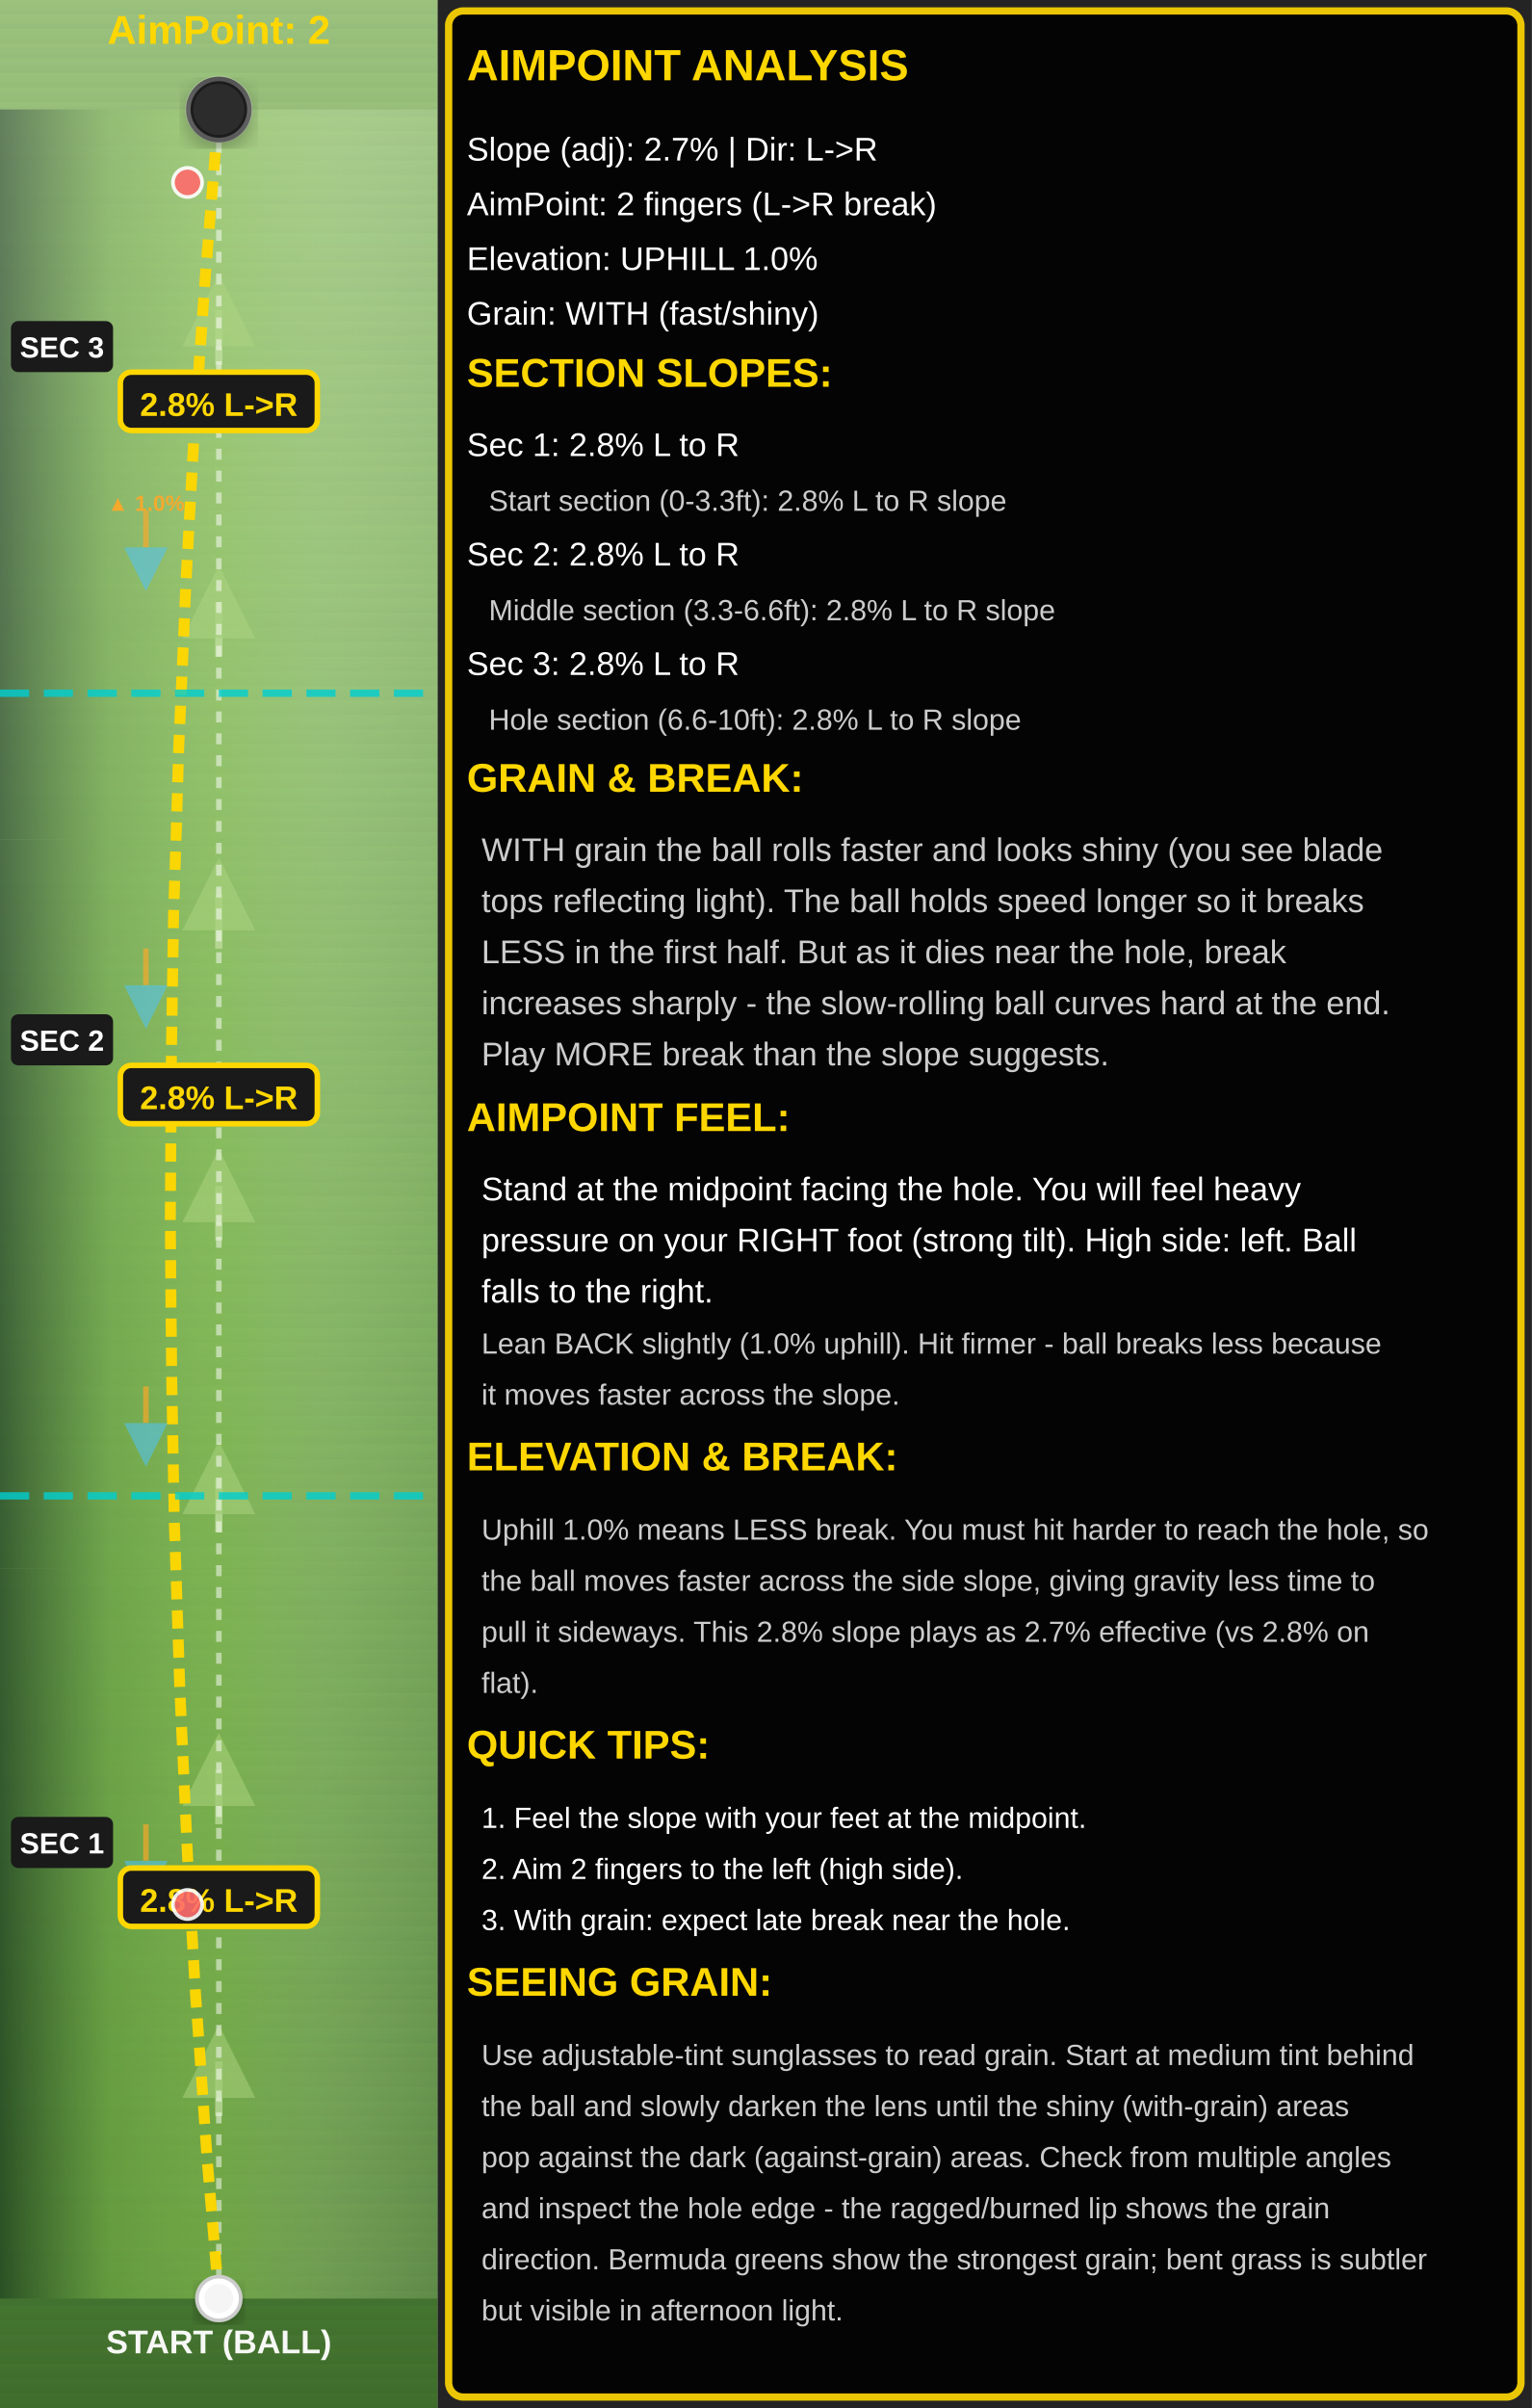
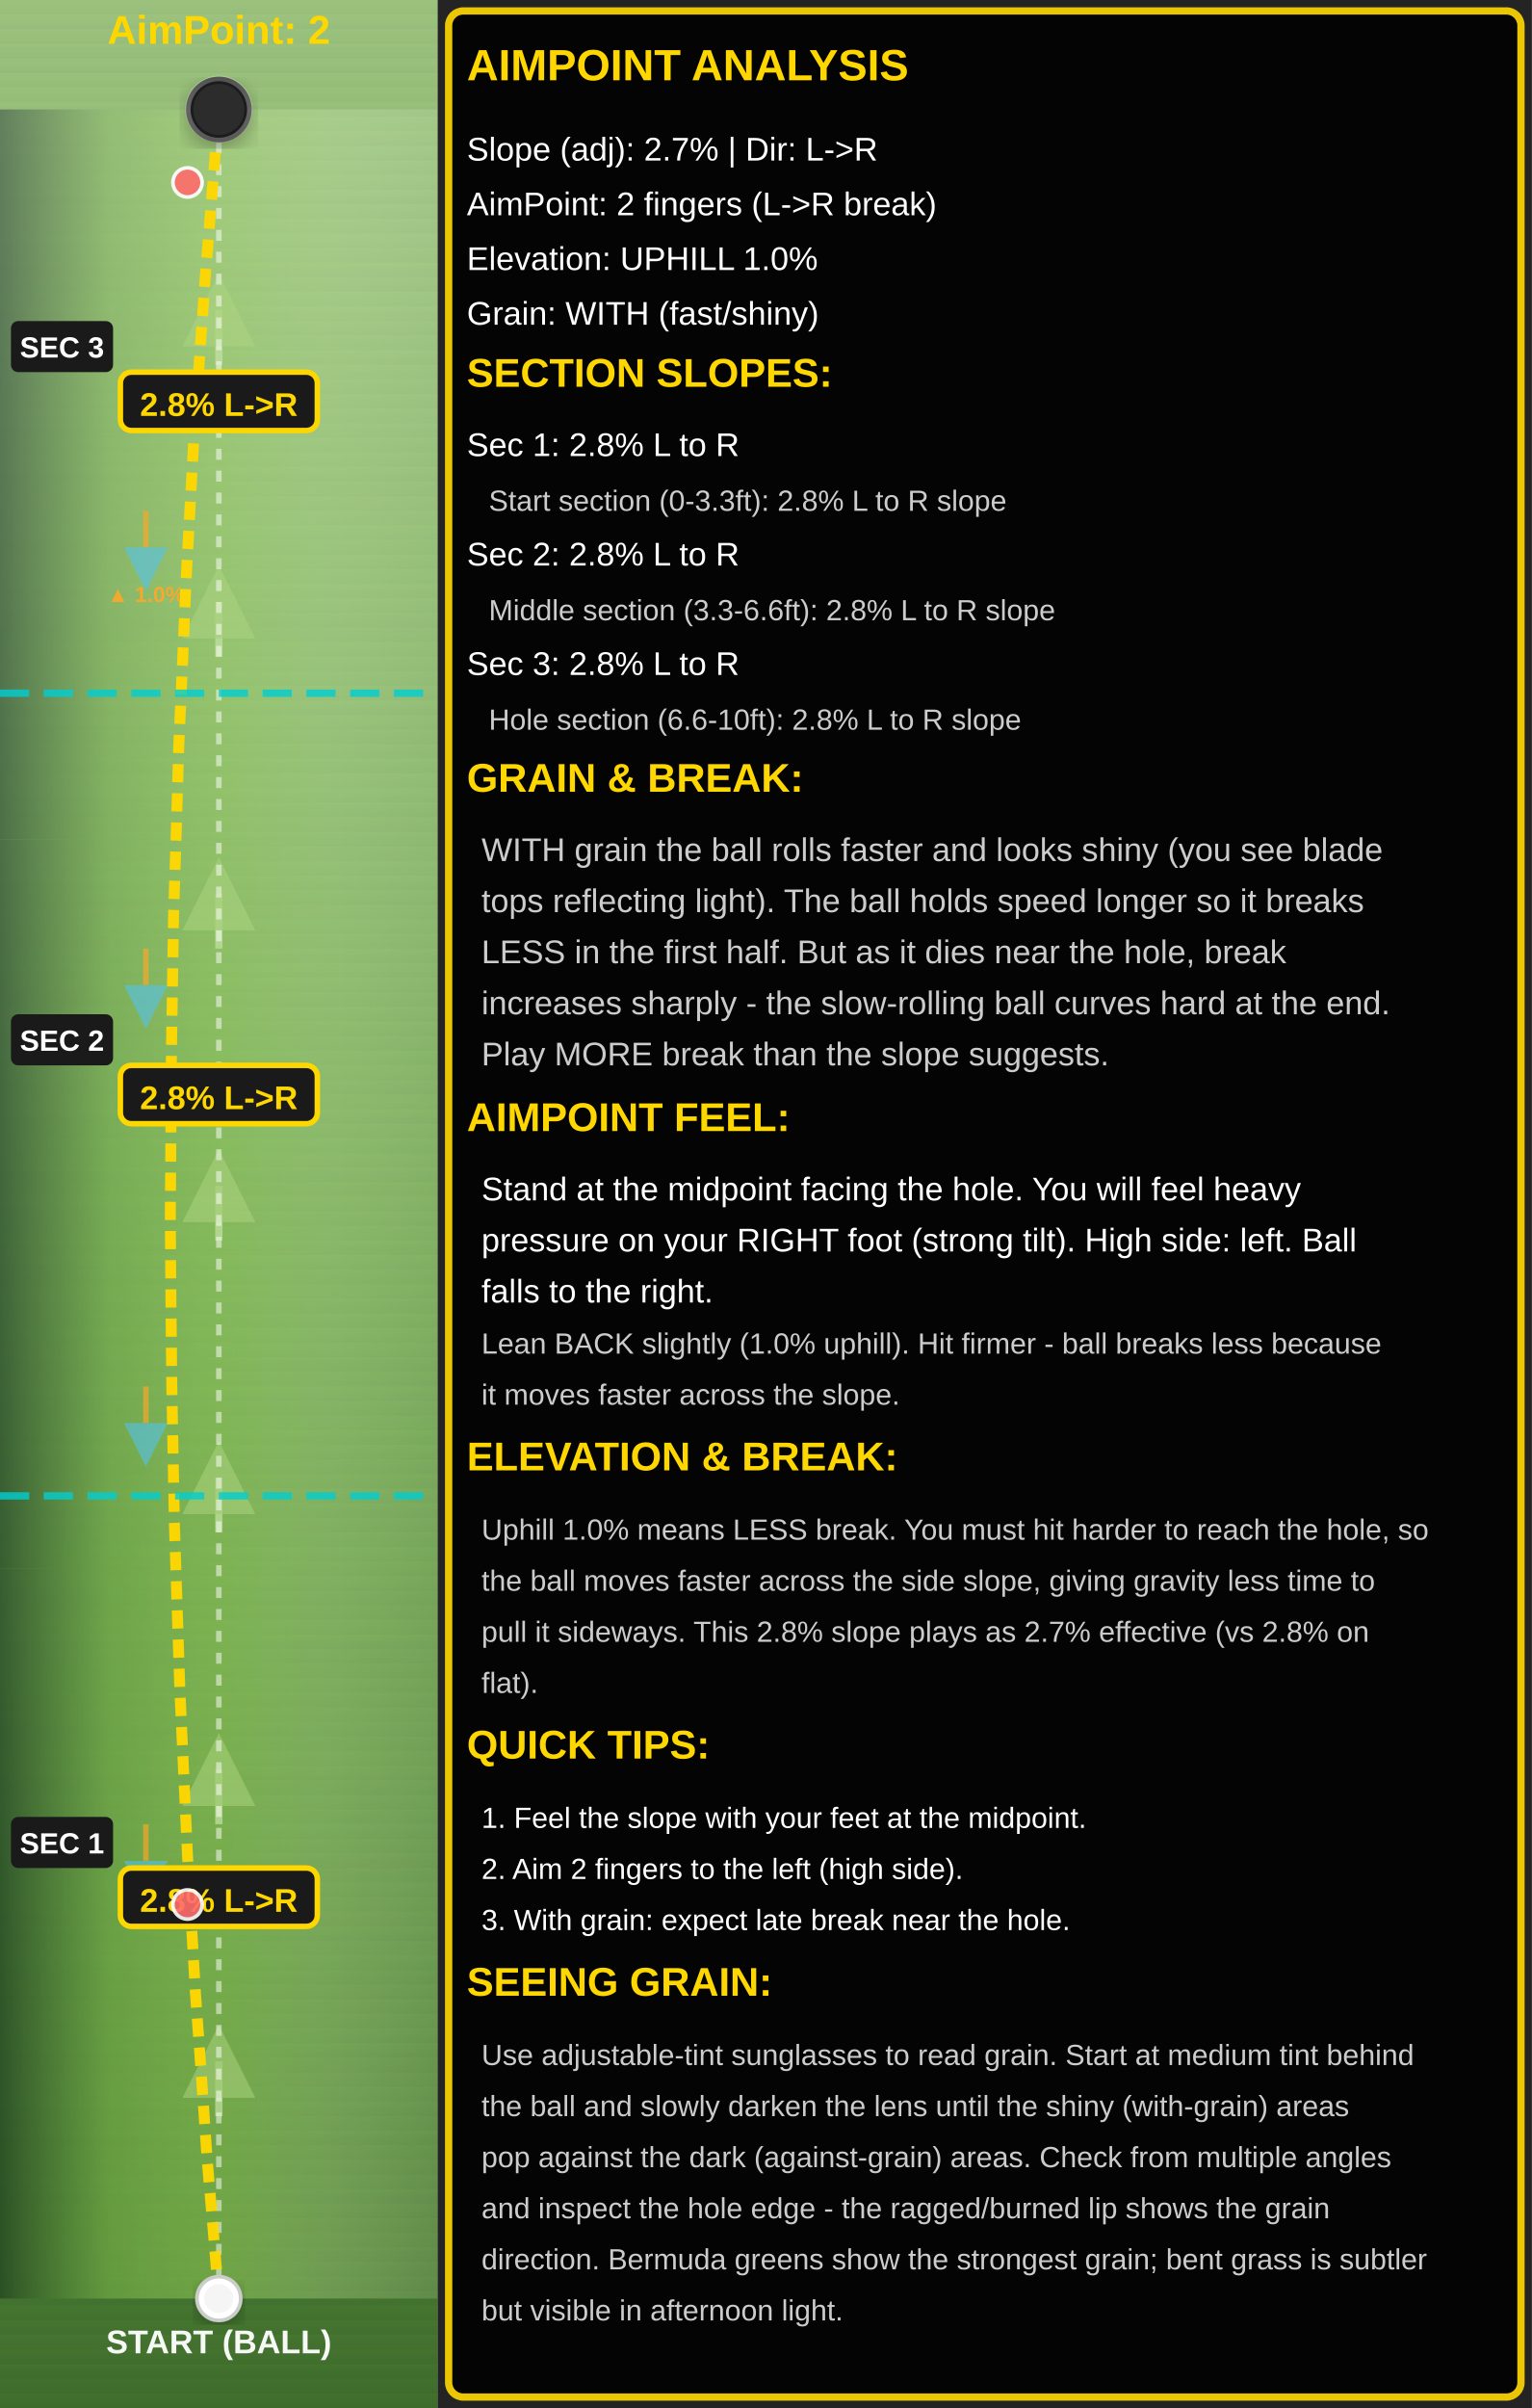
<svg xmlns="http://www.w3.org/2000/svg" width="420" height="660">
  <defs>
    <linearGradient id="baseGreen" x1="0%" y1="0%" x2="0%" y2="100%">
      <stop offset="0%" style="stop-color:#689F38;stop-opacity:1" />
      <stop offset="50%" style="stop-color:#558B2F;stop-opacity:1" />
      <stop offset="100%" style="stop-color:#4A7C27;stop-opacity:1" />
    </linearGradient>
    <linearGradient id="grainGradient" x1="0%" y1="0%" x2="0%" y2="100%">
      <stop offset="0%" style="stop-color:#E8F5E9;stop-opacity:0.6" />
      <stop offset="30%" style="stop-color:#C8E6C9;stop-opacity:0.5" />
      <stop offset="60%" style="stop-color:#A5D6A7;stop-opacity:0.35" />
      <stop offset="100%" style="stop-color:#81C784;stop-opacity:0.2" />
    </linearGradient>
    <linearGradient id="elevationGradient" x1="0%" y1="0%" x2="0%" y2="100%">
      <stop offset="0%" style="stop-color:#AED581;stop-opacity:0.20" />
      <stop offset="50%" style="stop-color:#689F38;stop-opacity:0.43" />
      <stop offset="100%" style="stop-color:#1B3D14;stop-opacity:0.67" />
    </linearGradient>
    <linearGradient id="breakGradientSec1" x1="0%" y1="0%" x2="100%" y2="0%">
      <stop offset="0%" style="stop-color:#1B3D14;stop-opacity:0.972" />
      <stop offset="25%" style="stop-color:#689F38;stop-opacity:0.784" />
      <stop offset="50%" style="stop-color:#8BC34A;stop-opacity:0.597" />
      <stop offset="75%" style="stop-color:#AED581;stop-opacity:0.409" />
      <stop offset="100%" style="stop-color:#C5E1A5;stop-opacity:0.221" />
    </linearGradient>
    <linearGradient id="breakGradientSec2" x1="0%" y1="0%" x2="100%" y2="0%">
      <stop offset="0%" style="stop-color:#1B3D14;stop-opacity:0.972" />
      <stop offset="25%" style="stop-color:#689F38;stop-opacity:0.784" />
      <stop offset="50%" style="stop-color:#8BC34A;stop-opacity:0.597" />
      <stop offset="75%" style="stop-color:#AED581;stop-opacity:0.409" />
      <stop offset="100%" style="stop-color:#C5E1A5;stop-opacity:0.221" />
    </linearGradient>
    <linearGradient id="breakGradientSec3" x1="0%" y1="0%" x2="100%" y2="0%">
      <stop offset="0%" style="stop-color:#1B3D14;stop-opacity:0.972" />
      <stop offset="25%" style="stop-color:#689F38;stop-opacity:0.784" />
      <stop offset="50%" style="stop-color:#8BC34A;stop-opacity:0.597" />
      <stop offset="75%" style="stop-color:#AED581;stop-opacity:0.409" />
      <stop offset="100%" style="stop-color:#C5E1A5;stop-opacity:0.221" />
    </linearGradient>
    <linearGradient id="holeGrainGradient" x1="50%" y1="0%" x2="50%" y2="100%">
      <stop offset="0%" style="stop-color:#FFFFFF;stop-opacity:0.3" />
      <stop offset="50%" style="stop-color:#CCCCCC;stop-opacity:0.5" />
      <stop offset="100%" style="stop-color:#999999;stop-opacity:0.6" />
    </linearGradient>
    <filter id="shadow">
      <feDropShadow dx="0" dy="2" stdDeviation="3" flood-opacity="0.3" />
    </filter>
    <marker id="arrowhead-grain" markerWidth="10" markerHeight="10" refX="5" refY="5" orient="auto">
      <polygon points="0,0 10,5 0,10" fill="#AED581" opacity="0.7" />
    </marker>
    <marker id="arrowhead-elev-up" markerWidth="8" markerHeight="8" refX="4" refY="8" orient="0">
      <polygon points="4,0 8,8 0,8" fill="#FFA726" opacity="0.85" />
    </marker>
    <marker id="arrowhead-elev-down" markerWidth="8" markerHeight="8" refX="4" refY="0" orient="0">
      <polygon points="0,0 8,0 4,8" fill="#4FC3F7" opacity="0.85" />
    </marker>
    <pattern id="grassTexture" x="0" y="0" width="4" height="4" patternUnits="userSpaceOnUse">
      <rect width="4" height="4" fill="url(#baseGreen)" opacity="0.95" />
      <line x1="0" y1="2" x2="4" y2="2" stroke="#5A9B3F" stroke-width="0.5" opacity="0.3" />
    </pattern>
  </defs>
  <rect width="120" height="660" fill="url(#baseGreen)" />
  <rect width="120" height="660" fill="url(#grassTexture)" opacity="0.3" />
  <rect width="120" height="660" fill="url(#elevationGradient)" opacity="0.7" />
  <rect x="0" y="430.0" width="120" height="200.0" fill="url(#breakGradientSec1)" opacity="1.0" />
  <rect x="0" y="230.0" width="120" height="200.0" fill="url(#breakGradientSec2)" opacity="1.0" />
  <rect x="0" y="30" width="120" height="200.0" fill="url(#breakGradientSec3)" opacity="1.0" />
  <rect width="120" height="660" fill="url(#grainGradient)" opacity="0.6" />
  <line x1="60.0" y1="100" x2="60.0" y2="85" stroke="#C5E1A5" stroke-width="2" opacity="0.7" marker-end="url(#arrowhead-grain)" />
  <line x1="60.0" y1="180" x2="60.0" y2="165" stroke="#C5E1A5" stroke-width="2" opacity="0.7" marker-end="url(#arrowhead-grain)" />
  <line x1="60.0" y1="260" x2="60.0" y2="245" stroke="#C5E1A5" stroke-width="2" opacity="0.7" marker-end="url(#arrowhead-grain)" />
  <line x1="60.0" y1="340" x2="60.0" y2="325" stroke="#C5E1A5" stroke-width="2" opacity="0.7" marker-end="url(#arrowhead-grain)" />
  <line x1="60.0" y1="420" x2="60.0" y2="405" stroke="#C5E1A5" stroke-width="2" opacity="0.7" marker-end="url(#arrowhead-grain)" />
  <line x1="60.0" y1="500" x2="60.0" y2="485" stroke="#C5E1A5" stroke-width="2" opacity="0.7" marker-end="url(#arrowhead-grain)" />
  <line x1="60.0" y1="580" x2="60.0" y2="565" stroke="#C5E1A5" stroke-width="2" opacity="0.7" marker-end="url(#arrowhead-grain)" />
  <line x1="40.0" y1="140" x2="40.0" y2="150" stroke="#FFA726" stroke-width="1.5" opacity="0.65" marker-end="url(#arrowhead-elev-down)" />
  <line x1="40.0" y1="260" x2="40.0" y2="270" stroke="#FFA726" stroke-width="1.5" opacity="0.65" marker-end="url(#arrowhead-elev-down)" />
  <line x1="40.0" y1="380" x2="40.0" y2="390" stroke="#FFA726" stroke-width="1.5" opacity="0.65" marker-end="url(#arrowhead-elev-down)" />
  <line x1="40.0" y1="500" x2="40.0" y2="510" stroke="#FFA726" stroke-width="1.5" opacity="0.65" marker-end="url(#arrowhead-elev-down)" />
-   <text x="40.0" y="140" font-family="Arial, sans-serif" font-size="6" fill="#FFA726" text-anchor="middle" font-weight="bold" opacity="0.9">▲ 1.0%</text>
+   <text x="40.0" y="165" font-family="Arial, sans-serif" font-size="6" fill="#FFA726" text-anchor="middle" font-weight="bold" opacity="0.9">▲ 1.0%</text>
  <line x1="60.0" y1="630" x2="60.0" y2="30.0" stroke="#FFFFFF" stroke-width="1.5" stroke-dasharray="3,3" opacity="0.5" />
  <path d="M 60.0 630.0 C 59.0 617.5, 57.9 604.6, 56.8 592.0 C 55.8 577.0, 54.7 561.5, 53.6 546.5 C 52.9 533.9, 52.1 521.0, 51.4 508.5 C 50.7 493.4, 50.0 477.9, 49.3 462.9 C 48.8 447.9, 48.3 432.4, 47.8 417.3 C 47.6 404.8, 47.3 391.9, 47.1 379.4 C 46.9 364.3, 46.8 348.8, 46.7 333.8 C 46.8 318.8, 46.9 303.3, 47.0 288.2 C 47.2 275.7, 47.4 262.8, 47.6 250.3 C 48.1 235.2, 48.6 219.7, 49.0 204.7 C 49.7 189.6, 50.4 174.2, 51.0 159.1 C 51.7 146.6, 52.4 133.7, 53.1 121.1 C 54.2 106.1, 55.2 90.6, 56.3 75.6 C 57.5 60.5, 58.8 45.0, 60.0 30.0" stroke="#FFD700" stroke-width="3" fill="none" stroke-dasharray="5,3" opacity="0.95" />
  <line x1="0" y1="410.0" x2="120" y2="410.0" stroke="#00CED1" stroke-width="2" opacity="0.8" stroke-dasharray="8,4" />
  <line x1="0" y1="190.0" x2="120" y2="190.0" stroke="#00CED1" stroke-width="2" opacity="0.8" stroke-dasharray="8,4" />
  <rect x="3" y="498.0" width="28" height="14" fill="#1A1A1A" rx="2" />
  <text x="17" y="508.0" font-family="Arial, sans-serif" font-size="8" fill="#FFFFFF" text-anchor="middle" font-weight="bold">SEC 1</text>
  <rect x="33.0" y="512.0" width="54" height="16" fill="#1A1A1A" rx="3" stroke="#FFD700" stroke-width="1.5" />
  <text x="60.0" y="524.0" font-family="Arial, sans-serif" font-size="9" fill="#FFD700" text-anchor="middle" font-weight="bold">2.8% L-&gt;R</text>
  <rect x="3" y="278.0" width="28" height="14" fill="#1A1A1A" rx="2" />
  <text x="17" y="288.0" font-family="Arial, sans-serif" font-size="8" fill="#FFFFFF" text-anchor="middle" font-weight="bold">SEC 2</text>
  <rect x="33.0" y="292.0" width="54" height="16" fill="#1A1A1A" rx="3" stroke="#FFD700" stroke-width="1.5" />
  <text x="60.0" y="304.0" font-family="Arial, sans-serif" font-size="9" fill="#FFD700" text-anchor="middle" font-weight="bold">2.8% L-&gt;R</text>
  <rect x="3" y="88.0" width="28" height="14" fill="#1A1A1A" rx="2" />
  <text x="17" y="98.0" font-family="Arial, sans-serif" font-size="8" fill="#FFFFFF" text-anchor="middle" font-weight="bold">SEC 3</text>
  <rect x="33.0" y="102.0" width="54" height="16" fill="#1A1A1A" rx="3" stroke="#FFD700" stroke-width="1.5" />
  <text x="60.0" y="114.0" font-family="Arial, sans-serif" font-size="9" fill="#FFD700" text-anchor="middle" font-weight="bold">2.8% L-&gt;R</text>
  <circle cx="51.408" cy="522" r="4" fill="#FF6B6B" opacity="0.9" stroke="#FFFFFF" stroke-width="1" />
  <circle cx="51.408" cy="50" r="4" fill="#FF6B6B" opacity="0.9" stroke="#FFFFFF" stroke-width="1" />
  <text x="60.0" y="12" font-family="Arial, sans-serif" font-size="11" fill="#FFD700" text-anchor="middle" font-weight="bold">AimPoint: 2</text>
  <circle cx="60.0" cy="30.0" r="9" fill="#1A1A1A" filter="url(#shadow)" />
  <circle cx="60.0" cy="30.0" r="7" fill="#2C2C2C" />
  <circle cx="60.0" cy="30.0" r="8.5" fill="none" stroke="url(#holeGrainGradient)" stroke-width="1.5" opacity="0.8" />
  <circle cx="60.0" cy="630" r="6" fill="#FFFFFF" stroke="#CCCCCC" stroke-width="1" filter="url(#shadow)" />
  <circle cx="60.0" cy="630" r="4" fill="#F5F5F5" />
  <text x="60.0" y="645" font-family="Arial, sans-serif" font-size="9" fill="#FFFFFF" text-anchor="middle" font-weight="bold" opacity="0.95">START (BALL)</text>
  <rect x="120" y="0" width="300" height="660" fill="#1A1A1A" opacity="0.95" />
  <rect x="123" y="3" width="294" height="654" fill="#000000" opacity="0.9" rx="4" stroke="#FFD700" stroke-width="2" />
  <text x="128" y="22" font-family="Arial, sans-serif" font-size="12" fill="#FFD700" font-weight="bold">AIMPOINT ANALYSIS</text>
  <text x="128" y="44" font-family="Arial, sans-serif" font-size="9" fill="#FFFFFF">Slope (adj): 2.7%  |  Dir: L-&gt;R</text>
  <text x="128" y="59" font-family="Arial, sans-serif" font-size="9" fill="#FFFFFF">AimPoint: 2 fingers (L-&gt;R break)</text>
  <text x="128" y="74" font-family="Arial, sans-serif" font-size="9" fill="#FFFFFF">Elevation: UPHILL 1.0%</text>
  <text x="128" y="89" font-family="Arial, sans-serif" font-size="9" fill="#FFFFFF">Grain: WITH (fast/shiny)</text>
  <text x="128" y="106" font-family="Arial, sans-serif" font-size="11" fill="#FFD700" font-weight="bold">SECTION SLOPES:</text>
  <text x="128" y="125" font-family="Arial, sans-serif" font-size="9" fill="#FFFFFF">Sec 1: 2.8% L to R</text>
  <text x="134" y="140" font-family="Arial, sans-serif" font-size="8" fill="#CCCCCC">Start section (0-3.3ft): 2.8% L to R slope</text>
  <text x="128" y="155" font-family="Arial, sans-serif" font-size="9" fill="#FFFFFF">Sec 2: 2.8% L to R</text>
  <text x="134" y="170" font-family="Arial, sans-serif" font-size="8" fill="#CCCCCC">Middle section (3.3-6.6ft): 2.8% L to R slope</text>
  <text x="128" y="185" font-family="Arial, sans-serif" font-size="9" fill="#FFFFFF">Sec 3: 2.8% L to R</text>
  <text x="134" y="200" font-family="Arial, sans-serif" font-size="8" fill="#CCCCCC">Hole section (6.6-10ft): 2.8% L to R slope</text>
  <text x="128" y="217" font-family="Arial, sans-serif" font-size="11" fill="#FFD700" font-weight="bold">GRAIN &amp; BREAK:</text>
  <text x="132" y="236" font-family="Arial, sans-serif" font-size="9" fill="#CCCCCC">WITH grain the ball rolls faster and looks shiny (you see blade</text>
  <text x="132" y="250" font-family="Arial, sans-serif" font-size="9" fill="#CCCCCC">tops reflecting light). The ball holds speed longer so it breaks</text>
  <text x="132" y="264" font-family="Arial, sans-serif" font-size="9" fill="#CCCCCC">LESS in the first half. But as it dies near the hole, break</text>
  <text x="132" y="278" font-family="Arial, sans-serif" font-size="9" fill="#CCCCCC">increases sharply - the slow-rolling ball curves hard at the end.</text>
  <text x="132" y="292" font-family="Arial, sans-serif" font-size="9" fill="#CCCCCC">Play MORE break than the slope suggests.</text>
  <text x="128" y="310" font-family="Arial, sans-serif" font-size="11" fill="#FFD700" font-weight="bold">AIMPOINT FEEL:</text>
  <text x="132" y="329" font-family="Arial, sans-serif" font-size="9" fill="#FFFFFF">Stand at the midpoint facing the hole. You will feel heavy</text>
  <text x="132" y="343" font-family="Arial, sans-serif" font-size="9" fill="#FFFFFF">pressure on your RIGHT foot (strong tilt). High side: left. Ball</text>
  <text x="132" y="357" font-family="Arial, sans-serif" font-size="9" fill="#FFFFFF">falls to the right.</text>
  <text x="132" y="371" font-family="Arial, sans-serif" font-size="8" fill="#CCCCCC">Lean BACK slightly (1.0% uphill). Hit firmer - ball breaks less because</text>
  <text x="132" y="385" font-family="Arial, sans-serif" font-size="8" fill="#CCCCCC">it moves faster across the slope.</text>
  <text x="128" y="403" font-family="Arial, sans-serif" font-size="11" fill="#FFD700" font-weight="bold">ELEVATION &amp; BREAK:</text>
  <text x="132" y="422" font-family="Arial, sans-serif" font-size="8" fill="#CCCCCC">Uphill 1.0% means LESS break. You must hit harder to reach the hole, so</text>
  <text x="132" y="436" font-family="Arial, sans-serif" font-size="8" fill="#CCCCCC">the ball moves faster across the side slope, giving gravity less time to</text>
  <text x="132" y="450" font-family="Arial, sans-serif" font-size="8" fill="#CCCCCC">pull it sideways. This 2.8% slope plays as 2.7% effective (vs 2.8% on</text>
  <text x="132" y="464" font-family="Arial, sans-serif" font-size="8" fill="#CCCCCC">flat).</text>
  <text x="128" y="482" font-family="Arial, sans-serif" font-size="11" fill="#FFD700" font-weight="bold">QUICK TIPS:</text>
  <text x="132" y="501" font-family="Arial, sans-serif" font-size="8" fill="#FFFFFF">1. Feel the slope with your feet at the midpoint.</text>
  <text x="132" y="515" font-family="Arial, sans-serif" font-size="8" fill="#FFFFFF">2. Aim 2 fingers to the left (high side).</text>
  <text x="132" y="529" font-family="Arial, sans-serif" font-size="8" fill="#FFFFFF">3. With grain: expect late break near the hole.</text>
  <text x="128" y="547" font-family="Arial, sans-serif" font-size="11" fill="#FFD700" font-weight="bold">SEEING GRAIN:</text>
  <text x="132" y="566" font-family="Arial, sans-serif" font-size="8" fill="#CCCCCC">Use adjustable-tint sunglasses to read grain. Start at medium tint behind</text>
  <text x="132" y="580" font-family="Arial, sans-serif" font-size="8" fill="#CCCCCC">the ball and slowly darken the lens until the shiny (with-grain) areas</text>
  <text x="132" y="594" font-family="Arial, sans-serif" font-size="8" fill="#CCCCCC">pop against the dark (against-grain) areas. Check from multiple angles</text>
  <text x="132" y="608" font-family="Arial, sans-serif" font-size="8" fill="#CCCCCC">and inspect the hole edge - the ragged/burned lip shows the grain</text>
  <text x="132" y="622" font-family="Arial, sans-serif" font-size="8" fill="#CCCCCC">direction. Bermuda greens show the strongest grain; bent grass is subtler</text>
  <text x="132" y="636" font-family="Arial, sans-serif" font-size="8" fill="#CCCCCC">but visible in afternoon light.</text>
</svg>
